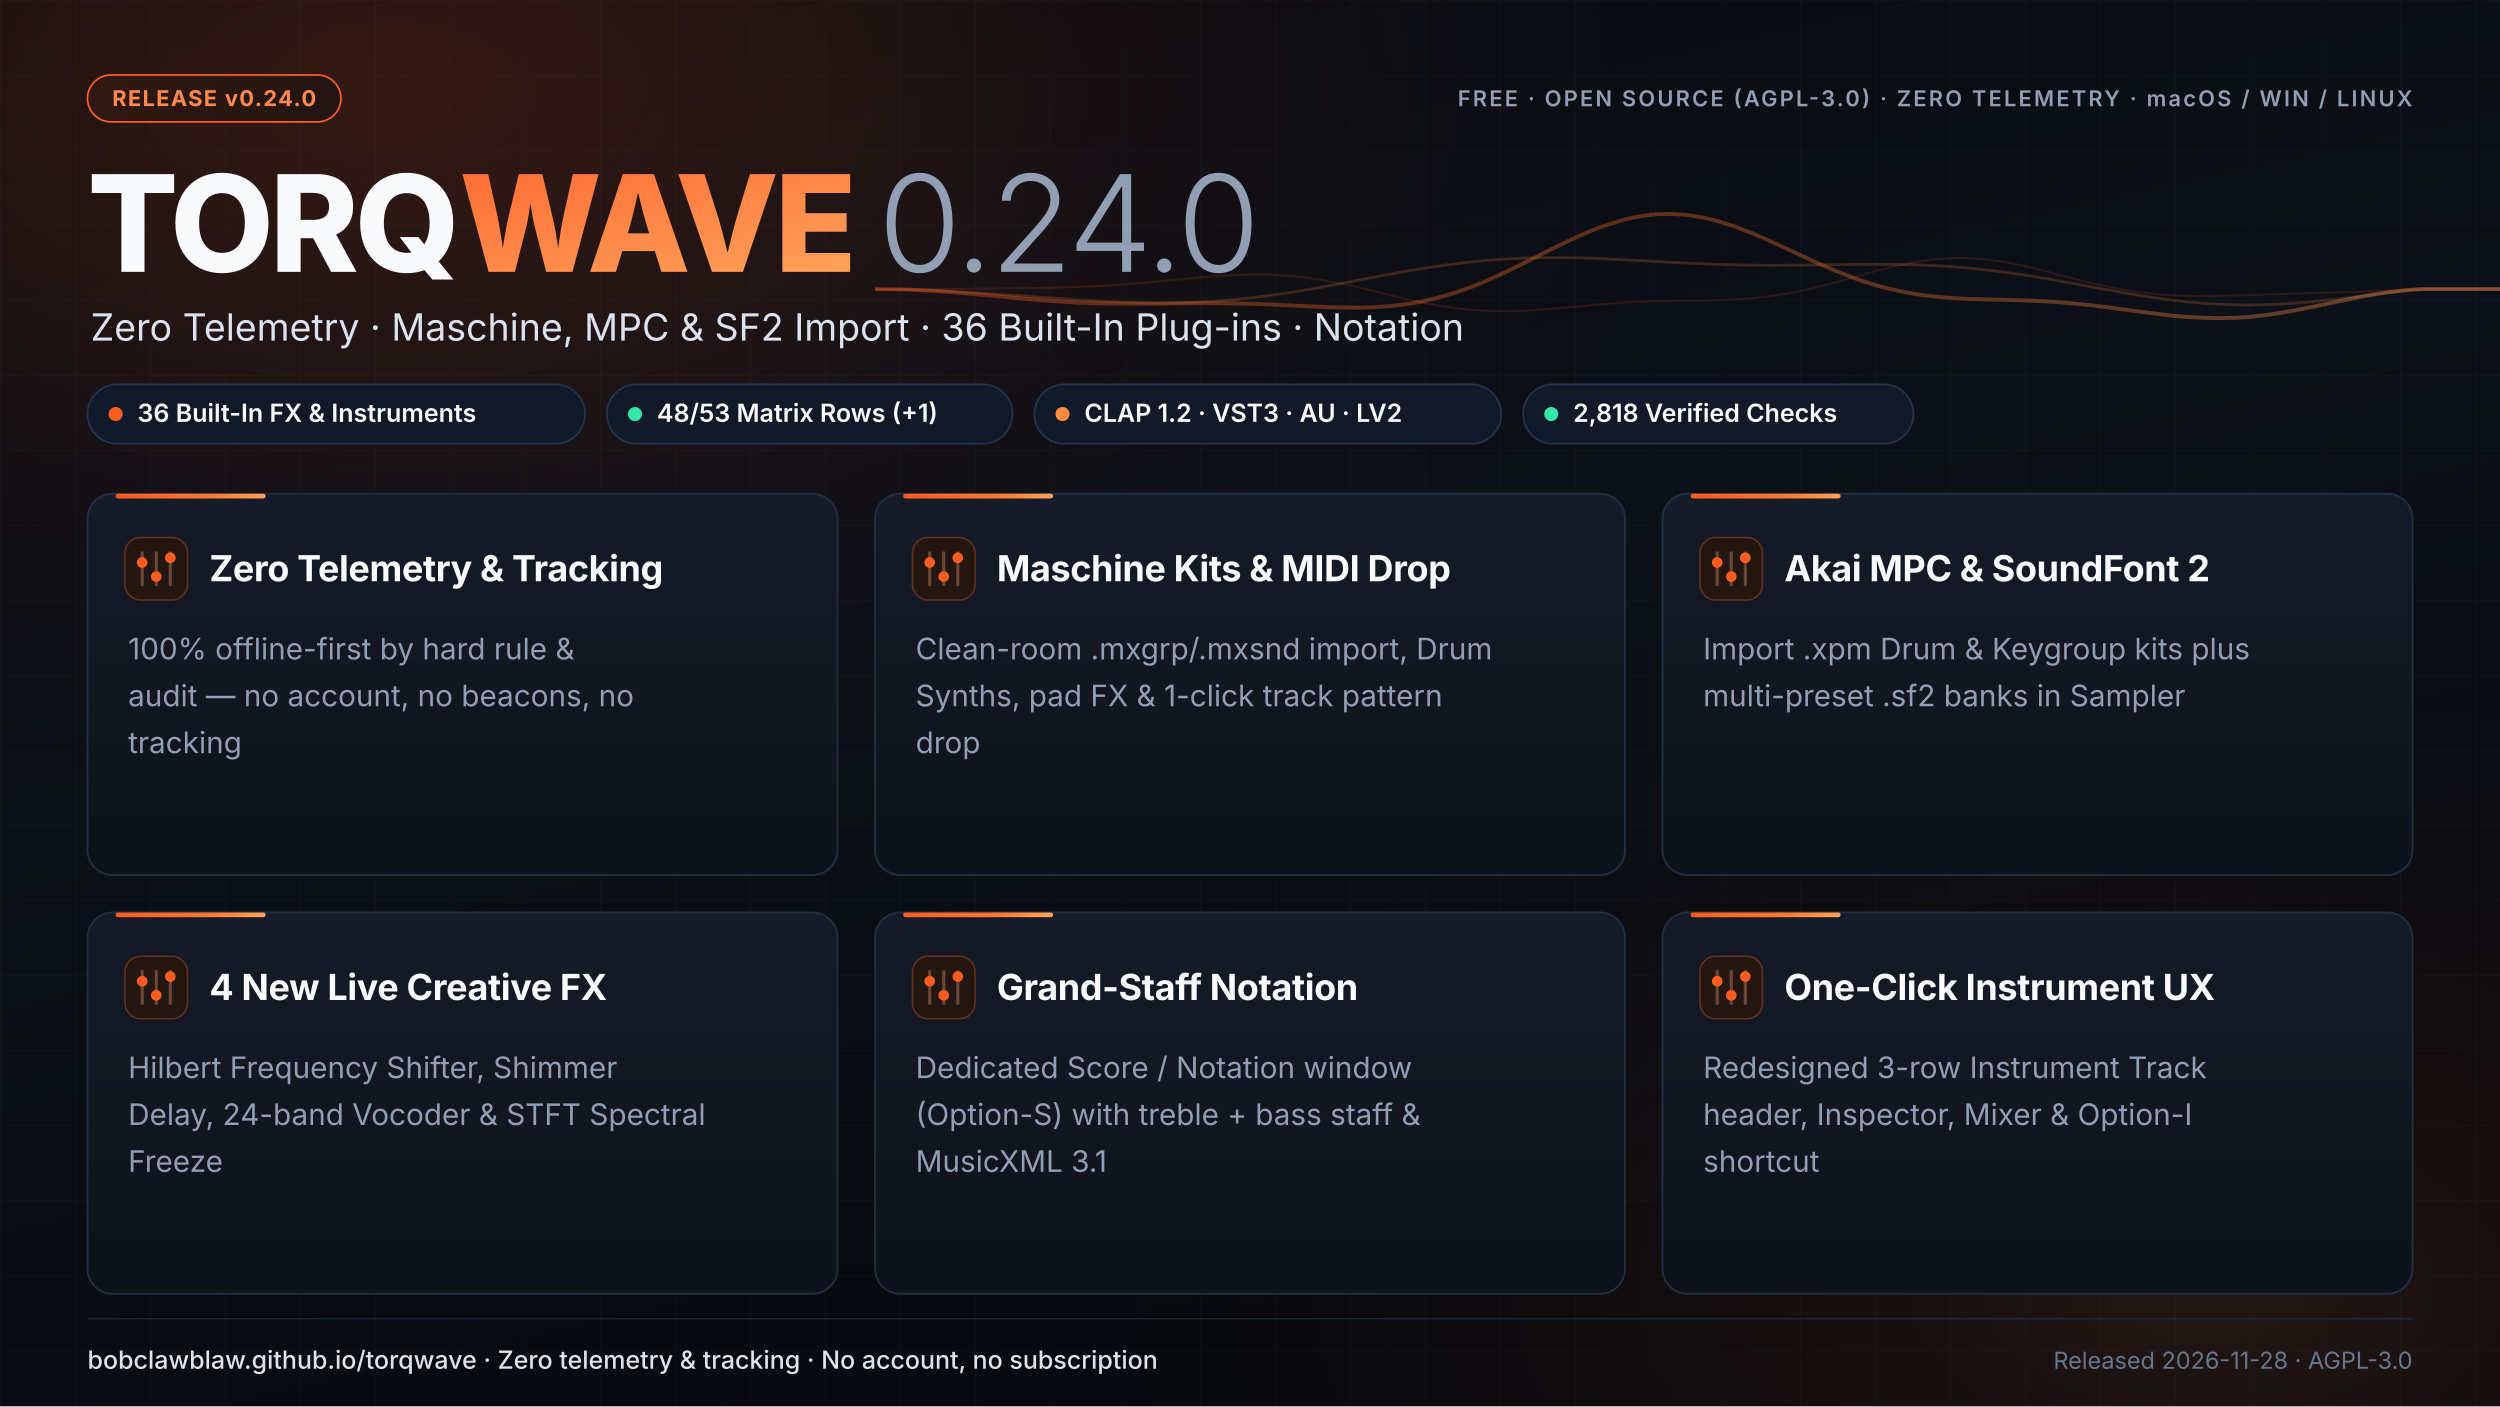
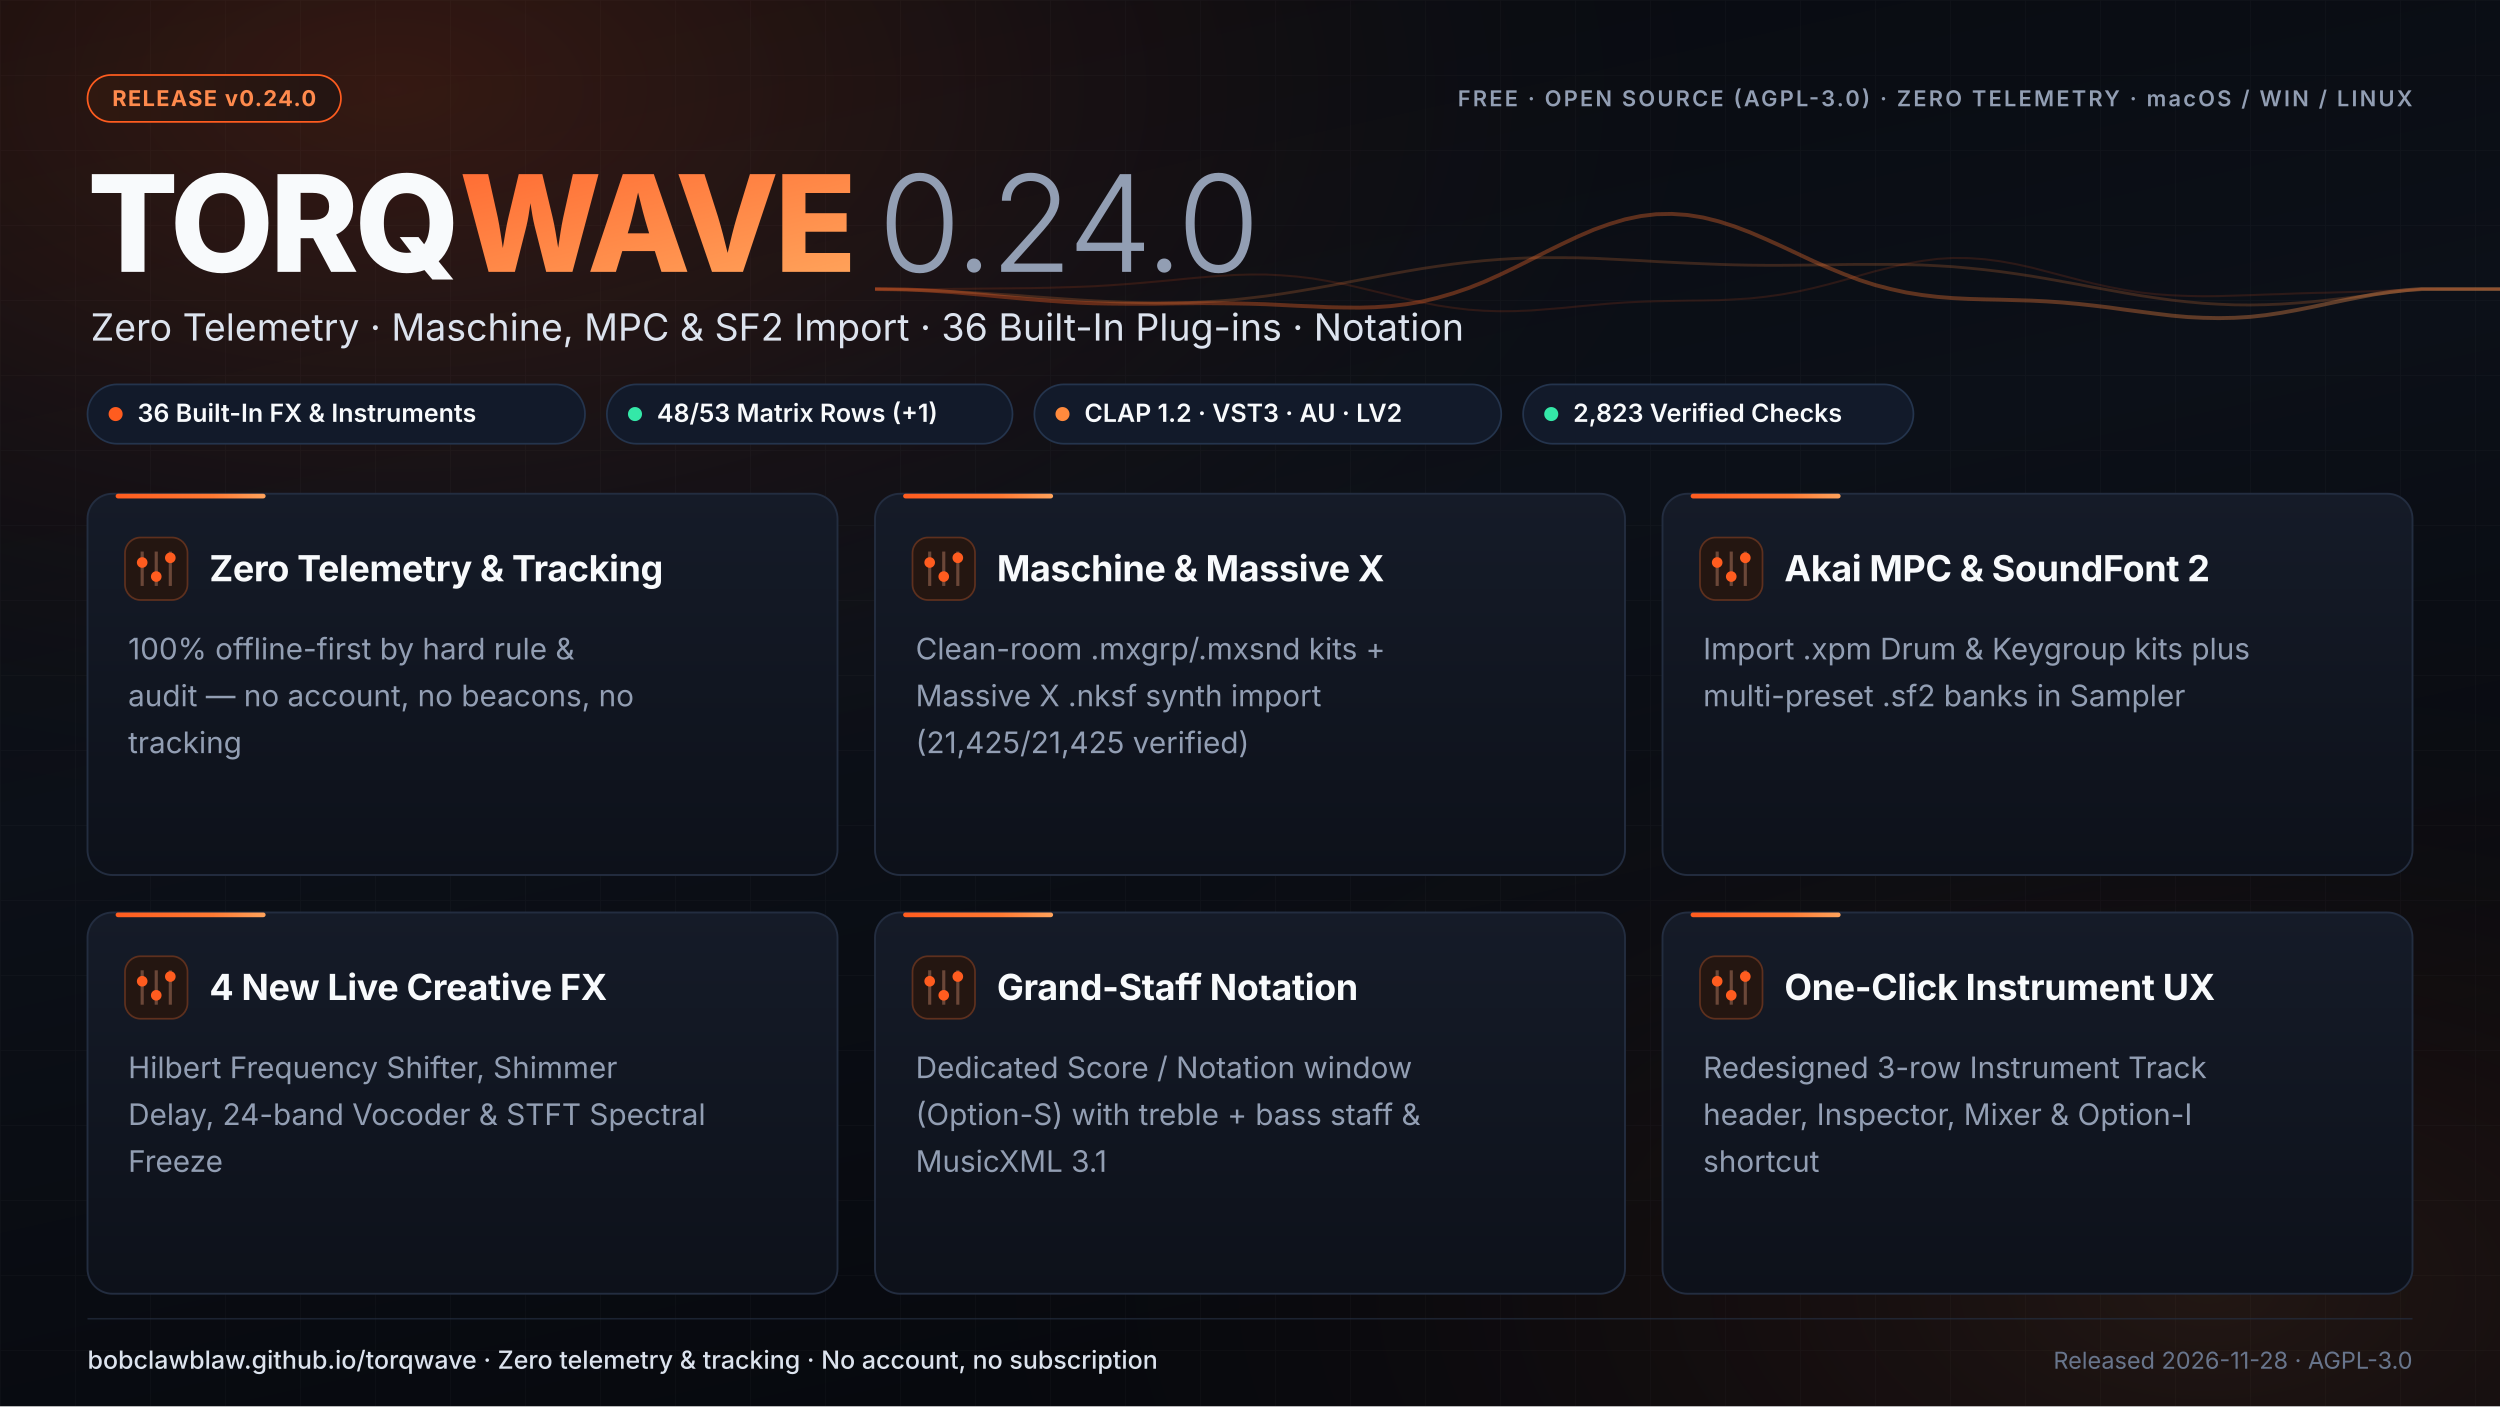
<svg xmlns="http://www.w3.org/2000/svg" width="1600" height="900" viewBox="0 0 1600 900" font-family="SF Pro Display, -apple-system, BlinkMacSystemFont, Helvetica Neue, Inter, Arial, sans-serif">
  <defs>
    <linearGradient id="bgGrad" x1="0" y1="0" x2="0.4" y2="1">
      <stop offset="0%" stop-color="#07090e" />
      <stop offset="52%" stop-color="#0c1018" />
      <stop offset="100%" stop-color="#07090e" />
    </linearGradient>
    <radialGradient id="glowBrand" cx="0.16" cy="0.06" r="0.56">
      <stop offset="0%" stop-color="#ff5c1f" stop-opacity="0.18" />
      <stop offset="55%" stop-color="#ff5c1f" stop-opacity="0.045" />
      <stop offset="100%" stop-color="#07090e" stop-opacity="0" />
    </radialGradient>
    <radialGradient id="glowWarm" cx="0.88" cy="0.92" r="0.54">
      <stop offset="0%" stop-color="#ff8a3d" stop-opacity="0.11" />
      <stop offset="55%" stop-color="#c84110" stop-opacity="0.03" />
      <stop offset="100%" stop-color="#07090e" stop-opacity="0" />
    </radialGradient>
    <linearGradient id="cardGrad" x1="0" y1="0" x2="0" y2="1">
      <stop offset="0%" stop-color="#151b28" />
      <stop offset="100%" stop-color="#0d111a" />
    </linearGradient>
    <linearGradient id="panelGrad" x1="0" y1="0" x2="0" y2="1">
      <stop offset="0%" stop-color="#171e2c" />
      <stop offset="100%" stop-color="#0e131d" />
    </linearGradient>
    <linearGradient id="tqColGrad" x1="0" y1="0" x2="0" y2="1">
      <stop offset="0%" stop-color="#291914" stop-opacity="0.96" />
      <stop offset="100%" stop-color="#14141d" stop-opacity="0.94" />
    </linearGradient>
    <linearGradient id="accentH" x1="0" y1="0" x2="1" y2="0">
      <stop offset="0%" stop-color="#ff5c1f" />
      <stop offset="65%" stop-color="#ff7a33" />
      <stop offset="100%" stop-color="#ffa35c" />
    </linearGradient>
    <linearGradient id="accentFade" x1="0" y1="0" x2="1" y2="0">
      <stop offset="0%" stop-color="#ff5c1f" stop-opacity="0.92" />
      <stop offset="45%" stop-color="#ff8a3d" stop-opacity="0.45" />
      <stop offset="100%" stop-color="#ff8a3d" stop-opacity="0" />
    </linearGradient>
    <linearGradient id="barYes" x1="0" y1="0" x2="1" y2="0">
      <stop offset="0%" stop-color="#1fa87a" />
      <stop offset="100%" stop-color="#34e8a8" />
    </linearGradient>
    <linearGradient id="barYesV" x1="0" y1="1" x2="0" y2="0">
      <stop offset="0%" stop-color="#147a5b" />
      <stop offset="65%" stop-color="#22bd89" />
      <stop offset="100%" stop-color="#34e8a8" />
    </linearGradient>
    <linearGradient id="barPart" x1="0" y1="0" x2="1" y2="0">
      <stop offset="0%" stop-color="#8b6918" />
      <stop offset="100%" stop-color="#bf9226" />
    </linearGradient>
    <linearGradient id="kpiText" x1="0" y1="0" x2="1" y2="1">
      <stop offset="0%" stop-color="#ff6e35" />
      <stop offset="100%" stop-color="#ffa159" />
    </linearGradient>
    <linearGradient id="pillBg" x1="0" y1="0" x2="1" y2="0">
      <stop offset="0%" stop-color="#301810" />
      <stop offset="100%" stop-color="#241512" />
    </linearGradient>
    <linearGradient id="deltaBg" x1="0" y1="0" x2="1" y2="0">
      <stop offset="0%" stop-color="#113025" />
      <stop offset="100%" stop-color="#112829" />
    </linearGradient>
    <pattern id="studioGrid" width="48" height="48" patternUnits="userSpaceOnUse">
      <path d="M 48 0 L 0 0 0 48" fill="none" stroke="#ffffff" stroke-opacity="0.025" stroke-width="1" />
    </pattern>
  </defs>
  <rect width="1600" height="900" fill="url(#bgGrad)" />
  <rect width="1600" height="900" fill="url(#studioGrid)" />
  <rect width="1600" height="900" fill="url(#glowBrand)" />
  <rect width="1600" height="900" fill="url(#glowWarm)" />
  <polyline points="560,185.0 570,185.1 580,185.3 590,185.7 600,186.3 610,187.0 620,187.9 630,188.8 640,189.8 650,190.7 660,191.6 670,192.4 680,193.1 690,193.7 700,194.1 710,194.3 720,194.4 730,194.4 740,194.4 750,194.2 760,194.1 770,194.0 780,194.1 790,194.2 800,194.4 810,194.7 820,195.2 830,195.7 840,196.1 850,196.6 860,196.8 870,196.9 880,196.6 890,195.9 900,194.7 910,193.0 920,190.6 930,187.7 940,184.3 950,180.3 960,175.8 970,171.0 980,166.0 990,160.9 1000,156.0 1010,151.3 1020,147.0 1030,143.4 1040,140.4 1050,138.3 1060,137.1 1070,136.9 1080,137.6 1090,139.2 1100,141.7 1110,144.9 1120,148.7 1130,153.0 1140,157.5 1150,162.2 1160,166.9 1170,171.3 1180,175.4 1190,179.2 1200,182.4 1210,185.0 1220,187.2 1230,188.8 1240,190.0 1250,190.8 1260,191.3 1270,191.6 1280,191.8 1290,192.1 1300,192.4 1310,192.9 1320,193.6 1330,194.5 1340,195.6 1350,196.8 1360,198.2 1370,199.5 1380,200.8 1390,202.0 1400,202.9 1410,203.4 1420,203.6 1430,203.4 1440,202.8 1450,201.7 1460,200.2 1470,198.4 1480,196.4 1490,194.3 1500,192.2 1510,190.2 1520,188.3 1530,186.8 1540,185.7 1550,185.0 1560,185.0 1570,185.0 1580,185.0 1590,185.0 1600,185.0 1610,185.0" fill="none" stroke="url(#accentH)" stroke-opacity="0.34" stroke-width="2.5" />
  <polyline points="560,185.0 570,185.2 580,185.4 590,185.8 600,186.2 610,186.6 620,187.1 630,187.7 640,188.4 650,189.0 660,189.8 670,190.5 680,191.2 690,191.9 700,192.5 710,193.0 720,193.4 730,193.7 740,193.9 750,193.9 760,193.7 770,193.2 780,192.6 790,191.8 800,190.7 810,189.5 820,188.1 830,186.5 840,184.8 850,183.0 860,181.1 870,179.2 880,177.3 890,175.4 900,173.6 910,171.9 920,170.4 930,169.0 940,167.8 950,166.8 960,166.0 970,165.4 980,165.0 990,164.9 1000,164.9 1010,165.0 1020,165.3 1030,165.8 1040,166.3 1050,166.8 1060,167.4 1070,167.9 1080,168.4 1090,168.8 1100,169.2 1110,169.5 1120,169.7 1130,169.8 1140,169.8 1150,169.7 1160,169.6 1170,169.5 1180,169.3 1190,169.2 1200,169.2 1210,169.2 1220,169.4 1230,169.6 1240,170.1 1250,170.7 1260,171.6 1270,172.6 1280,173.8 1290,175.2 1300,176.7 1310,178.4 1320,180.2 1330,182.0 1340,183.9 1350,185.7 1360,187.5 1370,189.2 1380,190.7 1390,192.1 1400,193.2 1410,194.1 1420,194.7 1430,195.1 1440,195.2 1450,195.0 1460,194.6 1470,193.9 1480,193.1 1490,192.0 1500,190.9 1510,189.7 1520,188.4 1530,187.2 1540,186.0 1550,185.0 1560,185.0 1570,185.0 1580,185.0 1590,185.0 1600,185.0 1610,185.0" fill="none" stroke="#ff8a3d" stroke-opacity="0.2" stroke-width="1.8" />
  <polyline points="560,185.0 570,185.1 580,185.1 590,185.1 600,185.0 610,184.9 620,184.8 630,184.7 640,184.6 650,184.5 660,184.4 670,184.2 680,183.9 690,183.6 700,183.2 710,182.6 720,181.9 730,181.1 740,180.2 750,179.3 760,178.3 770,177.4 780,176.6 790,176.0 800,175.7 810,175.7 820,176.2 830,177.0 840,178.2 850,179.9 860,181.8 870,184.1 880,186.5 890,188.9 900,191.3 910,193.5 920,195.5 930,197.0 940,198.2 950,198.9 960,199.2 970,199.1 980,198.7 990,197.9 1000,197.1 1010,196.1 1020,195.2 1030,194.3 1040,193.6 1050,193.1 1060,192.8 1070,192.6 1080,192.4 1090,192.3 1100,192.1 1110,191.6 1120,191.0 1130,189.9 1140,188.5 1150,186.7 1160,184.5 1170,182.0 1180,179.3 1190,176.4 1200,173.6 1210,171.1 1220,168.8 1230,167.0 1240,165.7 1250,165.1 1260,165.2 1270,165.9 1280,167.2 1290,169.0 1300,171.2 1310,173.8 1320,176.4 1330,179.0 1340,181.5 1350,183.7 1360,185.6 1370,187.2 1380,188.3 1390,189.0 1400,189.4 1410,189.6 1420,189.5 1430,189.2 1440,188.9 1450,188.5 1460,188.2 1470,187.8 1480,187.5 1490,187.3 1500,187.0 1510,186.7 1520,186.3 1530,185.9 1540,185.5 1550,185.0 1560,185.0 1570,185.0 1580,185.0 1590,185.0 1600,185.0 1610,185.0" fill="none" stroke="#ff5c1f" stroke-opacity="0.14" stroke-width="1.3" />
  <rect x="56.0" y="48.0" width="162.2" height="30.0" rx="15.0" fill="url(#pillBg)" stroke="#ff5c1f" stroke-width="1.1" />
  <text x="137.1" y="67.9" font-size="14" fill="#ff8a4d" text-anchor="middle" font-weight="bold" letter-spacing="0.06em">RELEASE v0.24.0</text>
  <text x="1544.0" y="68.0" font-size="14" fill="#929eb3" text-anchor="end" font-weight="600" letter-spacing="0.10em">FREE · OPEN SOURCE (AGPL-3.0) · ZERO TELEMETRY · macOS / WIN / LINUX</text>
  <text x="56.0" y="174.0" font-size="86" fill="#f8fafc" text-anchor="start" font-weight="800" letter-spacing="-0.03em">TORQ</text>
  <text x="294.0" y="174.0" font-size="86" fill="url(#kpiText)" text-anchor="start" font-weight="800" letter-spacing="-0.03em">WAVE</text>
  <text x="562.0" y="174.0" font-size="86" fill="#929eb3" text-anchor="start" font-weight="300" letter-spacing="-0.02em">0.24.0</text>
  <text x="58.0" y="218.0" font-size="24" fill="#dce3ee" text-anchor="start" font-weight="400">Zero Telemetry · Maschine, MPC &amp; SF2 Import · 36 Built-In Plug-ins · Notation</text>
  <rect x="56.0" y="246.0" width="318.4" height="38.0" rx="19" fill="#121a2a" stroke="#24344d" stroke-width="1.1" />
  <circle cx="74.0" cy="265" r="4.5" fill="#ff5c1f" />
  <text x="88.0" y="270.0" font-size="16" fill="#f8fafc" text-anchor="start" font-weight="600">36 Built-In FX &amp; Instruments</text>
  <rect x="388.4" y="246.0" width="259.6" height="38.0" rx="19" fill="#121a2a" stroke="#24344d" stroke-width="1.1" />
  <circle cx="406.4" cy="265" r="4.5" fill="#34e8a8" />
  <text x="420.4" y="270.0" font-size="16" fill="#f8fafc" text-anchor="start" font-weight="600">48/53 Matrix Rows (+1)</text>
  <rect x="662.0" y="246.0" width="298.8" height="38.0" rx="19" fill="#121a2a" stroke="#24344d" stroke-width="1.1" />
  <circle cx="680.0" cy="265" r="4.5" fill="#ff8a3d" />
  <text x="694.0" y="270.0" font-size="16" fill="#f8fafc" text-anchor="start" font-weight="600">CLAP 1.2 · VST3 · AU · LV2</text>
  <rect x="974.8" y="246.0" width="249.8" height="38.0" rx="19" fill="#121a2a" stroke="#24344d" stroke-width="1.1" />
  <circle cx="992.8" cy="265" r="4.5" fill="#34e8a8" />
-   <text x="1006.8" y="270.0" font-size="16" fill="#f8fafc" text-anchor="start" font-weight="600">2,818 Verified Checks</text>
+   <text x="1006.8" y="270.0" font-size="16" fill="#f8fafc" text-anchor="start" font-weight="600">2,823 Verified Checks</text>
  <rect x="56.0" y="316.0" width="480.0" height="244.0" rx="16" fill="url(#cardGrad)" stroke="#232d40" stroke-width="1.2" />
  <rect x="74.0" y="316.0" width="96.0" height="3.0" rx="1.5" fill="url(#accentH)" />
  <rect x="80.0" y="344.0" width="40.0" height="40.0" rx="10" fill="#241611" stroke="#5e301e" stroke-width="1.1" />
  <line x1="91.0" y1="353.0" x2="91.0" y2="375.0" stroke="#6b4738" stroke-width="2" />
  <circle cx="91" cy="360" r="3.4" fill="#ff5c1f" />
  <line x1="100.0" y1="353.0" x2="100.0" y2="375.0" stroke="#6b4738" stroke-width="2" />
  <circle cx="100" cy="369" r="3.4" fill="#ff5c1f" />
  <line x1="109.0" y1="353.0" x2="109.0" y2="375.0" stroke="#6b4738" stroke-width="2" />
  <circle cx="109" cy="357" r="3.4" fill="#ff5c1f" />
  <text x="134.0" y="372.0" font-size="23" fill="#f8fafc" text-anchor="start" font-weight="700" letter-spacing="-0.01em">Zero Telemetry &amp; Tracking</text>
  <text x="82.0" y="422.0" font-size="19" fill="#929eb3" text-anchor="start" font-weight="400">100% offline-first by hard rule &amp;</text>
  <text x="82.0" y="452.0" font-size="19" fill="#929eb3" text-anchor="start" font-weight="400">audit — no account, no beacons, no</text>
  <text x="82.0" y="482.0" font-size="19" fill="#929eb3" text-anchor="start" font-weight="400">tracking</text>
  <rect x="560.0" y="316.0" width="480.0" height="244.0" rx="16" fill="url(#cardGrad)" stroke="#232d40" stroke-width="1.2" />
  <rect x="578.0" y="316.0" width="96.0" height="3.0" rx="1.5" fill="url(#accentH)" />
  <rect x="584.0" y="344.0" width="40.0" height="40.0" rx="10" fill="#241611" stroke="#5e301e" stroke-width="1.1" />
  <line x1="595.0" y1="353.0" x2="595.0" y2="375.0" stroke="#6b4738" stroke-width="2" />
  <circle cx="595" cy="360" r="3.4" fill="#ff5c1f" />
  <line x1="604.0" y1="353.0" x2="604.0" y2="375.0" stroke="#6b4738" stroke-width="2" />
  <circle cx="604" cy="369" r="3.4" fill="#ff5c1f" />
  <line x1="613.0" y1="353.0" x2="613.0" y2="375.0" stroke="#6b4738" stroke-width="2" />
  <circle cx="613" cy="357" r="3.4" fill="#ff5c1f" />
-   <text x="638.0" y="372.0" font-size="23" fill="#f8fafc" text-anchor="start" font-weight="700" letter-spacing="-0.01em">Maschine Kits &amp; MIDI Drop</text>
-   <text x="586.0" y="422.0" font-size="19" fill="#929eb3" text-anchor="start" font-weight="400">Clean-room .mxgrp/.mxsnd import, Drum</text>
-   <text x="586.0" y="452.0" font-size="19" fill="#929eb3" text-anchor="start" font-weight="400">Synths, pad FX &amp; 1-click track pattern</text>
-   <text x="586.0" y="482.0" font-size="19" fill="#929eb3" text-anchor="start" font-weight="400">drop</text>
+   <text x="638.0" y="372.0" font-size="23" fill="#f8fafc" text-anchor="start" font-weight="700" letter-spacing="-0.01em">Maschine &amp; Massive X</text>
+   <text x="586.0" y="422.0" font-size="19" fill="#929eb3" text-anchor="start" font-weight="400">Clean-room .mxgrp/.mxsnd kits +</text>
+   <text x="586.0" y="452.0" font-size="19" fill="#929eb3" text-anchor="start" font-weight="400">Massive X .nksf synth import</text>
+   <text x="586.0" y="482.0" font-size="19" fill="#929eb3" text-anchor="start" font-weight="400">(21,425/21,425 verified)</text>
  <rect x="1064.0" y="316.0" width="480.0" height="244.0" rx="16" fill="url(#cardGrad)" stroke="#232d40" stroke-width="1.2" />
  <rect x="1082.0" y="316.0" width="96.0" height="3.0" rx="1.5" fill="url(#accentH)" />
  <rect x="1088.0" y="344.0" width="40.0" height="40.0" rx="10" fill="#241611" stroke="#5e301e" stroke-width="1.1" />
  <line x1="1099.0" y1="353.0" x2="1099.0" y2="375.0" stroke="#6b4738" stroke-width="2" />
  <circle cx="1099" cy="360" r="3.4" fill="#ff5c1f" />
  <line x1="1108.0" y1="353.0" x2="1108.0" y2="375.0" stroke="#6b4738" stroke-width="2" />
  <circle cx="1108" cy="369" r="3.4" fill="#ff5c1f" />
  <line x1="1117.0" y1="353.0" x2="1117.0" y2="375.0" stroke="#6b4738" stroke-width="2" />
  <circle cx="1117" cy="357" r="3.4" fill="#ff5c1f" />
  <text x="1142.0" y="372.0" font-size="23" fill="#f8fafc" text-anchor="start" font-weight="700" letter-spacing="-0.01em">Akai MPC &amp; SoundFont 2</text>
  <text x="1090.0" y="422.0" font-size="19" fill="#929eb3" text-anchor="start" font-weight="400">Import .xpm Drum &amp; Keygroup kits plus</text>
  <text x="1090.0" y="452.0" font-size="19" fill="#929eb3" text-anchor="start" font-weight="400">multi-preset .sf2 banks in Sampler</text>
  <rect x="56.0" y="584.0" width="480.0" height="244.0" rx="16" fill="url(#cardGrad)" stroke="#232d40" stroke-width="1.2" />
  <rect x="74.0" y="584.0" width="96.0" height="3.0" rx="1.5" fill="url(#accentH)" />
  <rect x="80.0" y="612.0" width="40.0" height="40.0" rx="10" fill="#241611" stroke="#5e301e" stroke-width="1.1" />
  <line x1="91.0" y1="621.0" x2="91.0" y2="643.0" stroke="#6b4738" stroke-width="2" />
  <circle cx="91" cy="628" r="3.4" fill="#ff5c1f" />
  <line x1="100.0" y1="621.0" x2="100.0" y2="643.0" stroke="#6b4738" stroke-width="2" />
  <circle cx="100" cy="637" r="3.4" fill="#ff5c1f" />
  <line x1="109.0" y1="621.0" x2="109.0" y2="643.0" stroke="#6b4738" stroke-width="2" />
  <circle cx="109" cy="625" r="3.4" fill="#ff5c1f" />
  <text x="134.0" y="640.0" font-size="23" fill="#f8fafc" text-anchor="start" font-weight="700" letter-spacing="-0.01em">4 New Live Creative FX</text>
  <text x="82.0" y="690.0" font-size="19" fill="#929eb3" text-anchor="start" font-weight="400">Hilbert Frequency Shifter, Shimmer</text>
  <text x="82.0" y="720.0" font-size="19" fill="#929eb3" text-anchor="start" font-weight="400">Delay, 24-band Vocoder &amp; STFT Spectral</text>
  <text x="82.0" y="750.0" font-size="19" fill="#929eb3" text-anchor="start" font-weight="400">Freeze</text>
  <rect x="560.0" y="584.0" width="480.0" height="244.0" rx="16" fill="url(#cardGrad)" stroke="#232d40" stroke-width="1.2" />
  <rect x="578.0" y="584.0" width="96.0" height="3.0" rx="1.5" fill="url(#accentH)" />
  <rect x="584.0" y="612.0" width="40.0" height="40.0" rx="10" fill="#241611" stroke="#5e301e" stroke-width="1.1" />
  <line x1="595.0" y1="621.0" x2="595.0" y2="643.0" stroke="#6b4738" stroke-width="2" />
  <circle cx="595" cy="628" r="3.4" fill="#ff5c1f" />
  <line x1="604.0" y1="621.0" x2="604.0" y2="643.0" stroke="#6b4738" stroke-width="2" />
  <circle cx="604" cy="637" r="3.4" fill="#ff5c1f" />
  <line x1="613.0" y1="621.0" x2="613.0" y2="643.0" stroke="#6b4738" stroke-width="2" />
  <circle cx="613" cy="625" r="3.4" fill="#ff5c1f" />
  <text x="638.0" y="640.0" font-size="23" fill="#f8fafc" text-anchor="start" font-weight="700" letter-spacing="-0.01em">Grand-Staff Notation</text>
  <text x="586.0" y="690.0" font-size="19" fill="#929eb3" text-anchor="start" font-weight="400">Dedicated Score / Notation window</text>
  <text x="586.0" y="720.0" font-size="19" fill="#929eb3" text-anchor="start" font-weight="400">(Option-S) with treble + bass staff &amp;</text>
  <text x="586.0" y="750.0" font-size="19" fill="#929eb3" text-anchor="start" font-weight="400">MusicXML 3.1</text>
  <rect x="1064.0" y="584.0" width="480.0" height="244.0" rx="16" fill="url(#cardGrad)" stroke="#232d40" stroke-width="1.2" />
  <rect x="1082.0" y="584.0" width="96.0" height="3.0" rx="1.5" fill="url(#accentH)" />
  <rect x="1088.0" y="612.0" width="40.0" height="40.0" rx="10" fill="#241611" stroke="#5e301e" stroke-width="1.1" />
  <line x1="1099.0" y1="621.0" x2="1099.0" y2="643.0" stroke="#6b4738" stroke-width="2" />
  <circle cx="1099" cy="628" r="3.4" fill="#ff5c1f" />
  <line x1="1108.0" y1="621.0" x2="1108.0" y2="643.0" stroke="#6b4738" stroke-width="2" />
  <circle cx="1108" cy="637" r="3.4" fill="#ff5c1f" />
  <line x1="1117.0" y1="621.0" x2="1117.0" y2="643.0" stroke="#6b4738" stroke-width="2" />
  <circle cx="1117" cy="625" r="3.4" fill="#ff5c1f" />
  <text x="1142.0" y="640.0" font-size="23" fill="#f8fafc" text-anchor="start" font-weight="700" letter-spacing="-0.01em">One-Click Instrument UX</text>
  <text x="1090.0" y="690.0" font-size="19" fill="#929eb3" text-anchor="start" font-weight="400">Redesigned 3-row Instrument Track</text>
  <text x="1090.0" y="720.0" font-size="19" fill="#929eb3" text-anchor="start" font-weight="400">header, Inspector, Mixer &amp; Option-I</text>
  <text x="1090.0" y="750.0" font-size="19" fill="#929eb3" text-anchor="start" font-weight="400">shortcut</text>
  <line x1="56.0" y1="844.0" x2="1544.0" y2="844.0" stroke="#232d40" stroke-width="1" opacity="0.7" />
  <text x="56.0" y="876.0" font-size="16" fill="#dce3ee" text-anchor="start" font-weight="500">bobclawblaw.github.io/torqwave  ·  Zero telemetry &amp; tracking  ·  No account, no subscription</text>
  <text x="1544.0" y="876.0" font-size="15" fill="#68758c" text-anchor="end" font-weight="normal">Released 2026-11-28 · AGPL-3.0</text>
</svg>
